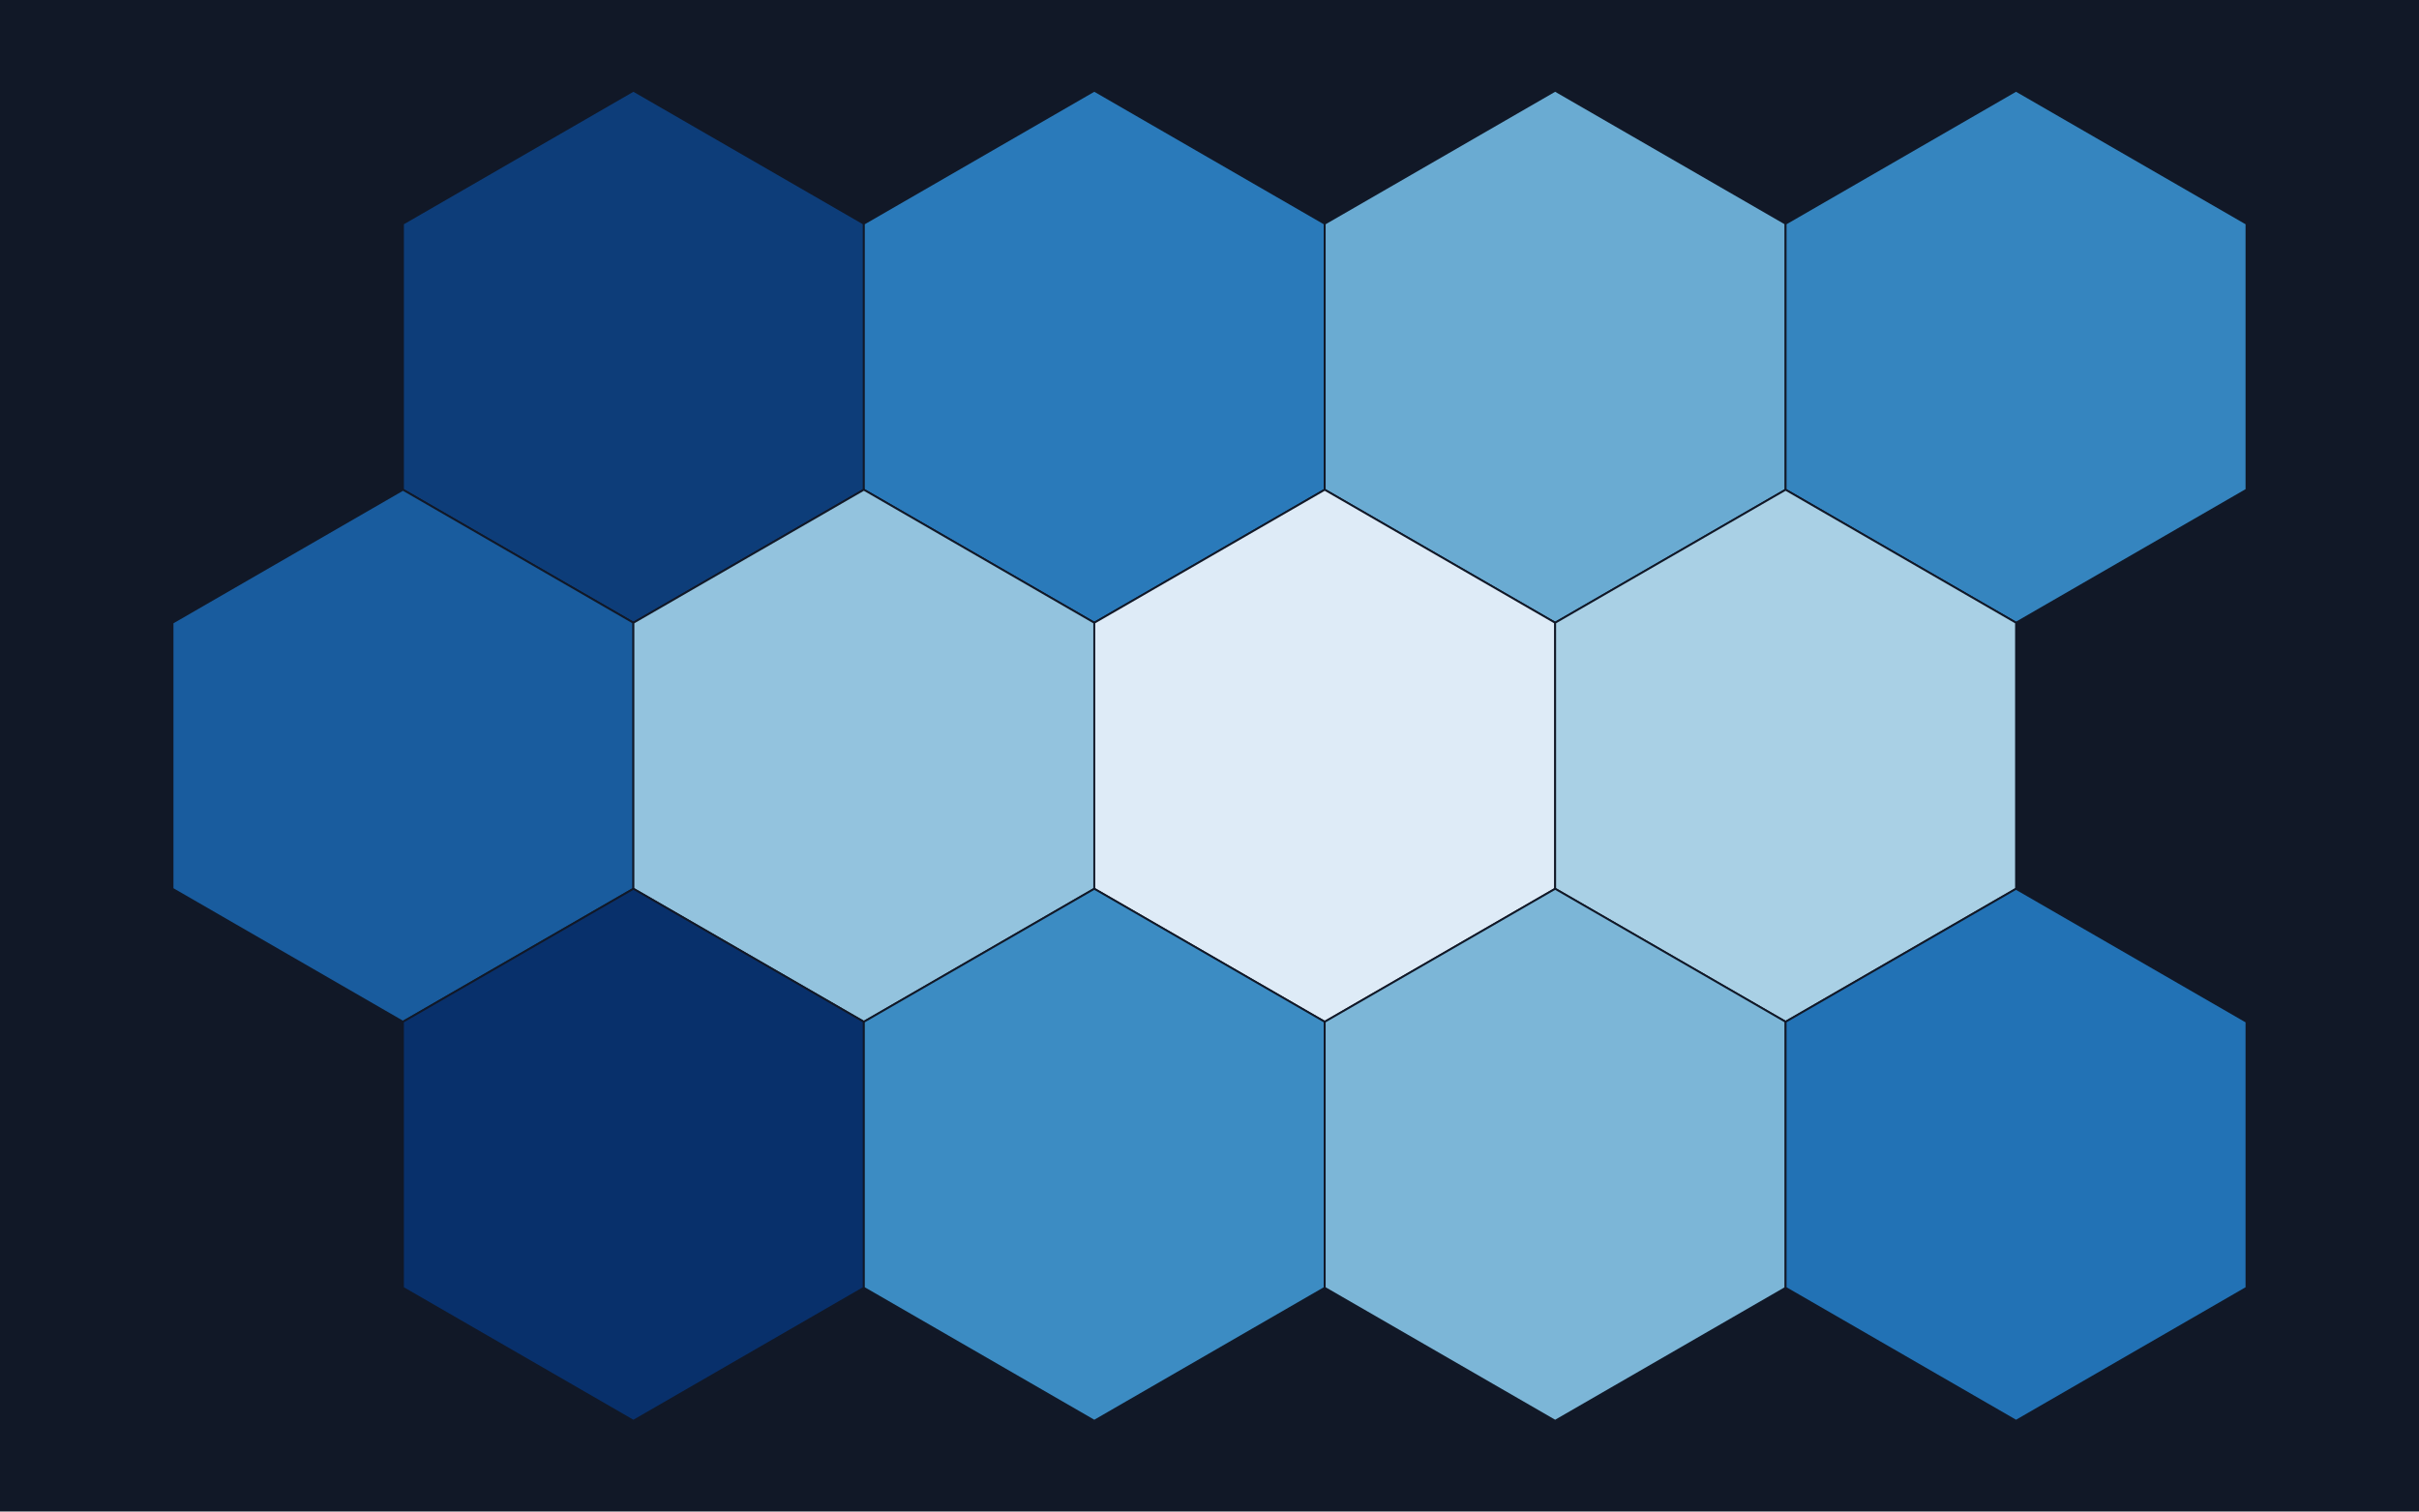
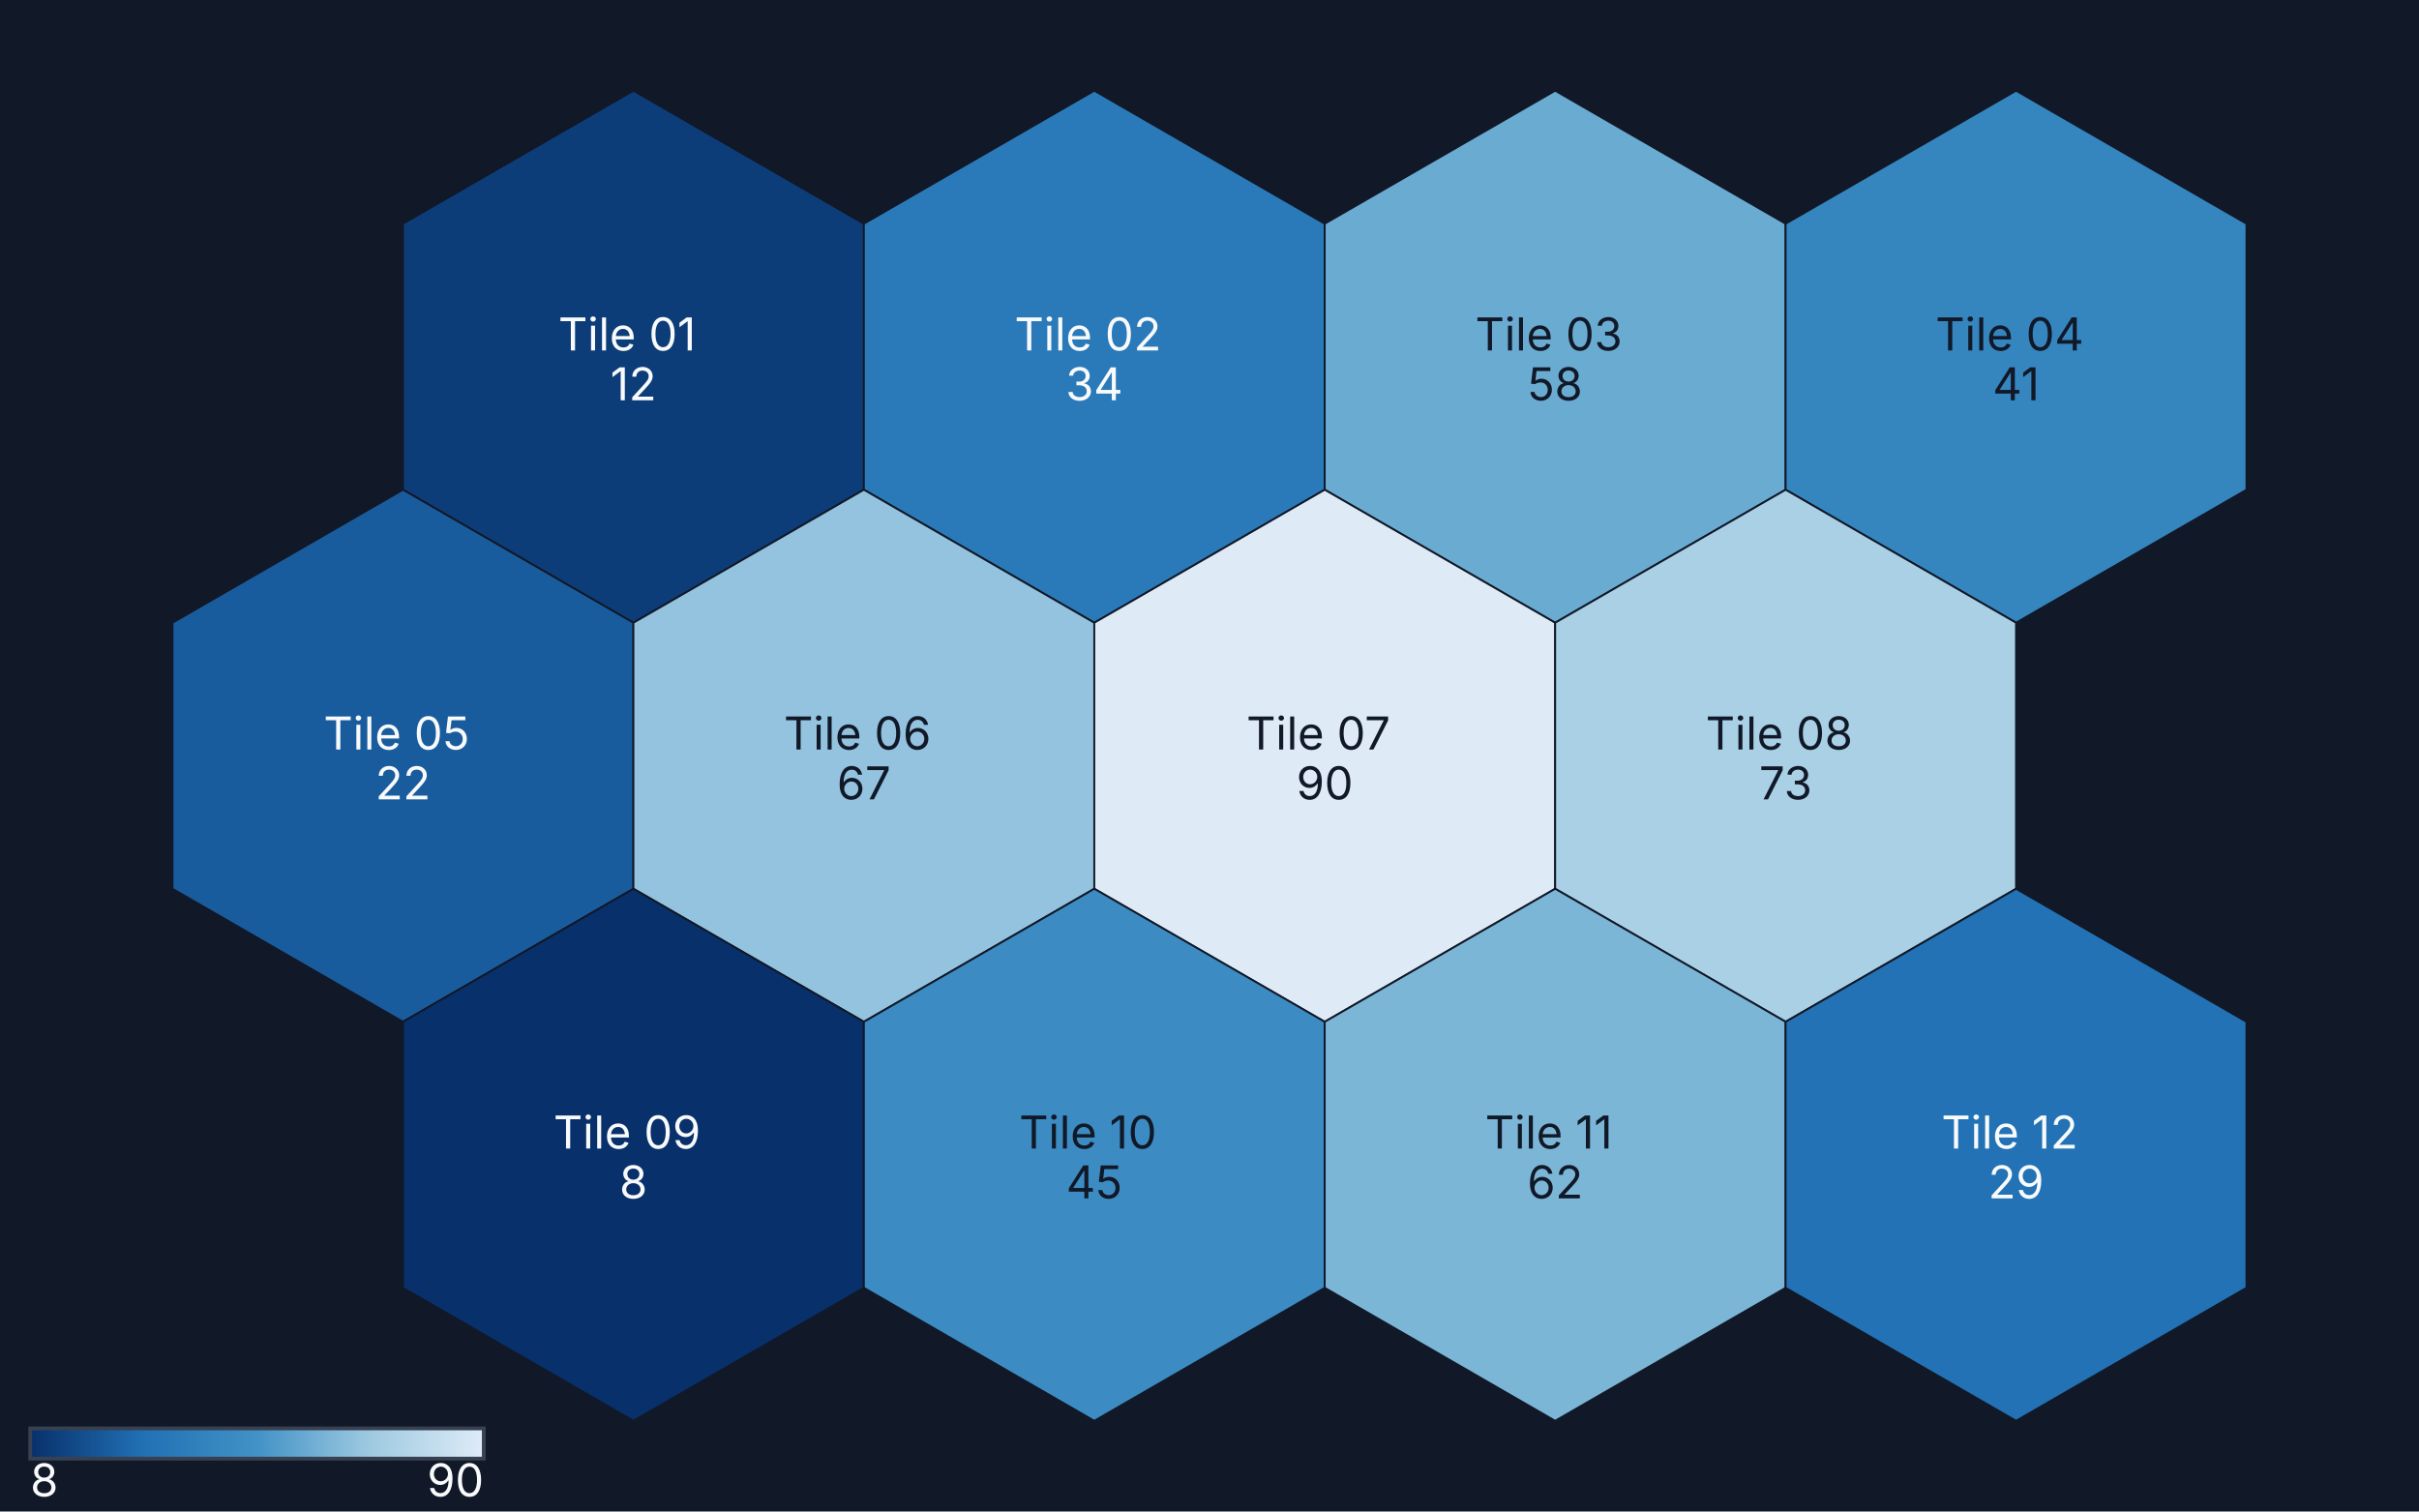
<svg xmlns="http://www.w3.org/2000/svg" width="640" height="400" aria-label="Choropleth map" role="img">
  <rect x="0" y="0" width="100%" height="100%" fill="rgb(17, 24, 39)" />
-   <path d="M228.55,59.2L228.55,129.6L167.58,164.8L106.61,129.6L106.61,59.2L167.58,24Z" fill="rgb(13,61,121)" stroke="#111827" stroke-width="0.5" />
-   <path d="M350.48,59.2L350.48,129.6L289.52,164.8L228.55,129.6L228.55,59.2L289.52,24Z" fill="rgb(42,122,186)" stroke="#111827" stroke-width="0.5" />
-   <path d="M472.42,59.2L472.42,129.6L411.45,164.8L350.48,129.6L350.48,59.2L411.45,24Z" fill="rgb(106,171,210)" stroke="#111827" stroke-width="0.5" />
-   <path d="M594.36,59.2L594.36,129.6L533.39,164.8L472.42,129.6L472.42,59.2L533.39,24Z" fill="rgb(53,133,191)" stroke="#111827" stroke-width="0.5" />
-   <path d="M167.58,164.8L167.58,235.2L106.61,270.4L45.64,235.2L45.64,164.8L106.61,129.6Z" fill="rgb(25,92,158)" stroke="#111827" stroke-width="0.5" />
-   <path d="M289.52,164.8L289.52,235.2L228.55,270.4L167.58,235.2L167.58,164.8L228.55,129.6Z" fill="rgb(147,195,222)" stroke="#111827" stroke-width="0.5" />
-   <path d="M411.45,164.8L411.45,235.2L350.48,270.4L289.52,235.2L289.52,164.8L350.48,129.6Z" fill="rgb(222,235,247)" stroke="#111827" stroke-width="0.5" />
-   <path d="M533.39,164.8L533.39,235.2L472.42,270.4L411.45,235.2L411.45,164.8L472.42,129.6Z" fill="rgb(169,208,229)" stroke="#111827" stroke-width="0.5" />
-   <path d="M228.55,270.4L228.55,340.8L167.58,376L106.61,340.8L106.61,270.4L167.58,235.2Z" fill="rgb(8,48,107)" stroke="#111827" stroke-width="0.5" />
-   <path d="M350.48,270.4L350.48,340.8L289.52,376L228.55,340.8L228.55,270.4L289.52,235.2Z" fill="rgb(60,140,195)" stroke="#111827" stroke-width="0.5" />
-   <path d="M472.42,270.4L472.42,340.8L411.45,376L350.48,340.8L350.48,270.4L411.45,235.2Z" fill="rgb(124,182,215)" stroke="#111827" stroke-width="0.5" />
-   <path d="M594.36,270.4L594.36,340.8L533.39,376L472.42,340.8L472.42,270.4L533.39,235.2Z" fill="rgb(34,114,181)" stroke="#111827" stroke-width="0.5" />
+   <g>
+     <path d="M228.55,59.2L228.55,129.6L167.58,164.8L106.61,129.6L106.61,59.2L167.58,24Z" fill="rgb(13,61,121)" stroke="#111827" stroke-width="0.5" aria-label="Tile 01: 12" />
+     <text x="167.58" y="94.4" text-anchor="middle" dominant-baseline="middle" pointer-events="none" font-size="12px" font-family="'Inter', 'Helvetica Neue', Arial, sans-serif" fill="#f9fafb">
+       <tspan x="167.58" dy="-0.5em">Tile 01</tspan>
+       <tspan x="167.58" dy="1.1em">12</tspan>
+     </text>
+   </g>
+   <g>
+     <path d="M350.48,59.2L350.48,129.6L289.52,164.8L228.55,129.6L228.55,59.2L289.52,24Z" fill="rgb(42,122,186)" stroke="#111827" stroke-width="0.5" aria-label="Tile 02: 34" />
+     <text x="289.515" y="94.4" text-anchor="middle" dominant-baseline="middle" pointer-events="none" font-size="12px" font-family="'Inter', 'Helvetica Neue', Arial, sans-serif" fill="#f9fafb">
+       <tspan x="289.515" dy="-0.5em">Tile 02</tspan>
+       <tspan x="289.515" dy="1.1em">34</tspan>
+     </text>
+   </g>
+   <g>
+     <path d="M472.42,59.2L472.42,129.6L411.45,164.8L350.48,129.6L350.48,59.2L411.45,24Z" fill="rgb(106,171,210)" stroke="#111827" stroke-width="0.5" aria-label="Tile 03: 58" />
+     <text x="411.45" y="94.4" text-anchor="middle" dominant-baseline="middle" pointer-events="none" font-size="12px" font-family="'Inter', 'Helvetica Neue', Arial, sans-serif" fill="#111827">
+       <tspan x="411.45" dy="-0.5em">Tile 03</tspan>
+       <tspan x="411.45" dy="1.1em">58</tspan>
+     </text>
+   </g>
+   <g>
+     <path d="M594.36,59.2L594.36,129.6L533.39,164.8L472.42,129.6L472.42,59.2L533.39,24Z" fill="rgb(53,133,191)" stroke="#111827" stroke-width="0.5" aria-label="Tile 04: 41" />
+     <text x="533.39" y="94.4" text-anchor="middle" dominant-baseline="middle" pointer-events="none" font-size="12px" font-family="'Inter', 'Helvetica Neue', Arial, sans-serif" fill="#111827">
+       <tspan x="533.39" dy="-0.5em">Tile 04</tspan>
+       <tspan x="533.39" dy="1.1em">41</tspan>
+     </text>
+   </g>
+   <g>
+     <path d="M167.58,164.8L167.58,235.2L106.61,270.4L45.64,235.2L45.64,164.8L106.61,129.6Z" fill="rgb(25,92,158)" stroke="#111827" stroke-width="0.5" aria-label="Tile 05: 22" />
+     <text x="106.61" y="200" text-anchor="middle" dominant-baseline="middle" pointer-events="none" font-size="12px" font-family="'Inter', 'Helvetica Neue', Arial, sans-serif" fill="#f9fafb">
+       <tspan x="106.61" dy="-0.5em">Tile 05</tspan>
+       <tspan x="106.61" dy="1.1em">22</tspan>
+     </text>
+   </g>
+   <g>
+     <path d="M289.52,164.8L289.52,235.2L228.55,270.4L167.58,235.2L167.58,164.8L228.55,129.6Z" fill="rgb(147,195,222)" stroke="#111827" stroke-width="0.5" aria-label="Tile 06: 67" />
+     <text x="228.55" y="200" text-anchor="middle" dominant-baseline="middle" pointer-events="none" font-size="12px" font-family="'Inter', 'Helvetica Neue', Arial, sans-serif" fill="#111827">
+       <tspan x="228.55" dy="-0.5em">Tile 06</tspan>
+       <tspan x="228.55" dy="1.1em">67</tspan>
+     </text>
+   </g>
+   <g>
+     <path d="M411.45,164.8L411.45,235.2L350.48,270.4L289.52,235.2L289.52,164.8L350.48,129.6Z" fill="rgb(222,235,247)" stroke="#111827" stroke-width="0.5" aria-label="Tile 07: 90" />
+     <text x="350.485" y="200" text-anchor="middle" dominant-baseline="middle" pointer-events="none" font-size="12px" font-family="'Inter', 'Helvetica Neue', Arial, sans-serif" fill="#111827">
+       <tspan x="350.485" dy="-0.5em">Tile 07</tspan>
+       <tspan x="350.485" dy="1.1em">90</tspan>
+     </text>
+   </g>
+   <g>
+     <path d="M533.39,164.8L533.39,235.2L472.42,270.4L411.45,235.2L411.45,164.8L472.42,129.6Z" fill="rgb(169,208,229)" stroke="#111827" stroke-width="0.5" aria-label="Tile 08: 73" />
+     <text x="472.42" y="200" text-anchor="middle" dominant-baseline="middle" pointer-events="none" font-size="12px" font-family="'Inter', 'Helvetica Neue', Arial, sans-serif" fill="#111827">
+       <tspan x="472.42" dy="-0.5em">Tile 08</tspan>
+       <tspan x="472.42" dy="1.1em">73</tspan>
+     </text>
+   </g>
+   <g>
+     <path d="M228.55,270.4L228.55,340.8L167.58,376L106.61,340.8L106.61,270.4L167.58,235.2Z" fill="rgb(8,48,107)" stroke="#111827" stroke-width="0.5" aria-label="Tile 09: 8" />
+     <text x="167.58" y="305.6" text-anchor="middle" dominant-baseline="middle" pointer-events="none" font-size="12px" font-family="'Inter', 'Helvetica Neue', Arial, sans-serif" fill="#f9fafb">
+       <tspan x="167.58" dy="-0.5em">Tile 09</tspan>
+       <tspan x="167.58" dy="1.1em">8</tspan>
+     </text>
+   </g>
+   <g>
+     <path d="M350.48,270.4L350.48,340.8L289.52,376L228.55,340.8L228.55,270.4L289.52,235.2Z" fill="rgb(60,140,195)" stroke="#111827" stroke-width="0.5" aria-label="Tile 10: 45" />
+     <text x="289.515" y="305.6" text-anchor="middle" dominant-baseline="middle" pointer-events="none" font-size="12px" font-family="'Inter', 'Helvetica Neue', Arial, sans-serif" fill="#111827">
+       <tspan x="289.515" dy="-0.5em">Tile 10</tspan>
+       <tspan x="289.515" dy="1.1em">45</tspan>
+     </text>
+   </g>
+   <g>
+     <path d="M472.42,270.4L472.42,340.8L411.45,376L350.48,340.8L350.48,270.4L411.45,235.2Z" fill="rgb(124,182,215)" stroke="#111827" stroke-width="0.5" aria-label="Tile 11: 62" />
+     <text x="411.45" y="305.6" text-anchor="middle" dominant-baseline="middle" pointer-events="none" font-size="12px" font-family="'Inter', 'Helvetica Neue', Arial, sans-serif" fill="#111827">
+       <tspan x="411.45" dy="-0.5em">Tile 11</tspan>
+       <tspan x="411.45" dy="1.1em">62</tspan>
+     </text>
+   </g>
+   <g>
+     <path d="M594.36,270.4L594.36,340.8L533.39,376L472.42,340.8L472.42,270.4L533.39,235.2Z" fill="rgb(34,114,181)" stroke="#111827" stroke-width="0.5" aria-label="Tile 12: 29" />
+     <text x="533.39" y="305.6" text-anchor="middle" dominant-baseline="middle" pointer-events="none" font-size="12px" font-family="'Inter', 'Helvetica Neue', Arial, sans-serif" fill="#f9fafb">
+       <tspan x="533.39" dy="-0.5em">Tile 12</tspan>
+       <tspan x="533.39" dy="1.1em">29</tspan>
+     </text>
+   </g>
+   <g data-testid="choropleth-legend" font-size="12px" font-family="'Inter', 'Helvetica Neue', Arial, sans-serif" fill="#f9fafb">
+     <defs>
+       <linearGradient id="choropleth-legend-grad" x1="0" x2="1" y1="0" y2="0">
+         <stop offset="0%" stop-color="#08306b" />
+         <stop offset="25%" stop-color="#2171b5" />
+         <stop offset="50%" stop-color="#4292c6" />
+         <stop offset="75%" stop-color="#9ecae1" />
+         <stop offset="100%" stop-color="#deebf7" />
+       </linearGradient>
+     </defs>
+     <rect x="8" y="378" width="120" height="8" fill="url(#choropleth-legend-grad)" stroke="#374151" />
+     <text x="8" y="396">8</text>
+     <text x="128" y="396" text-anchor="end">90</text>
+   </g>
</svg>
